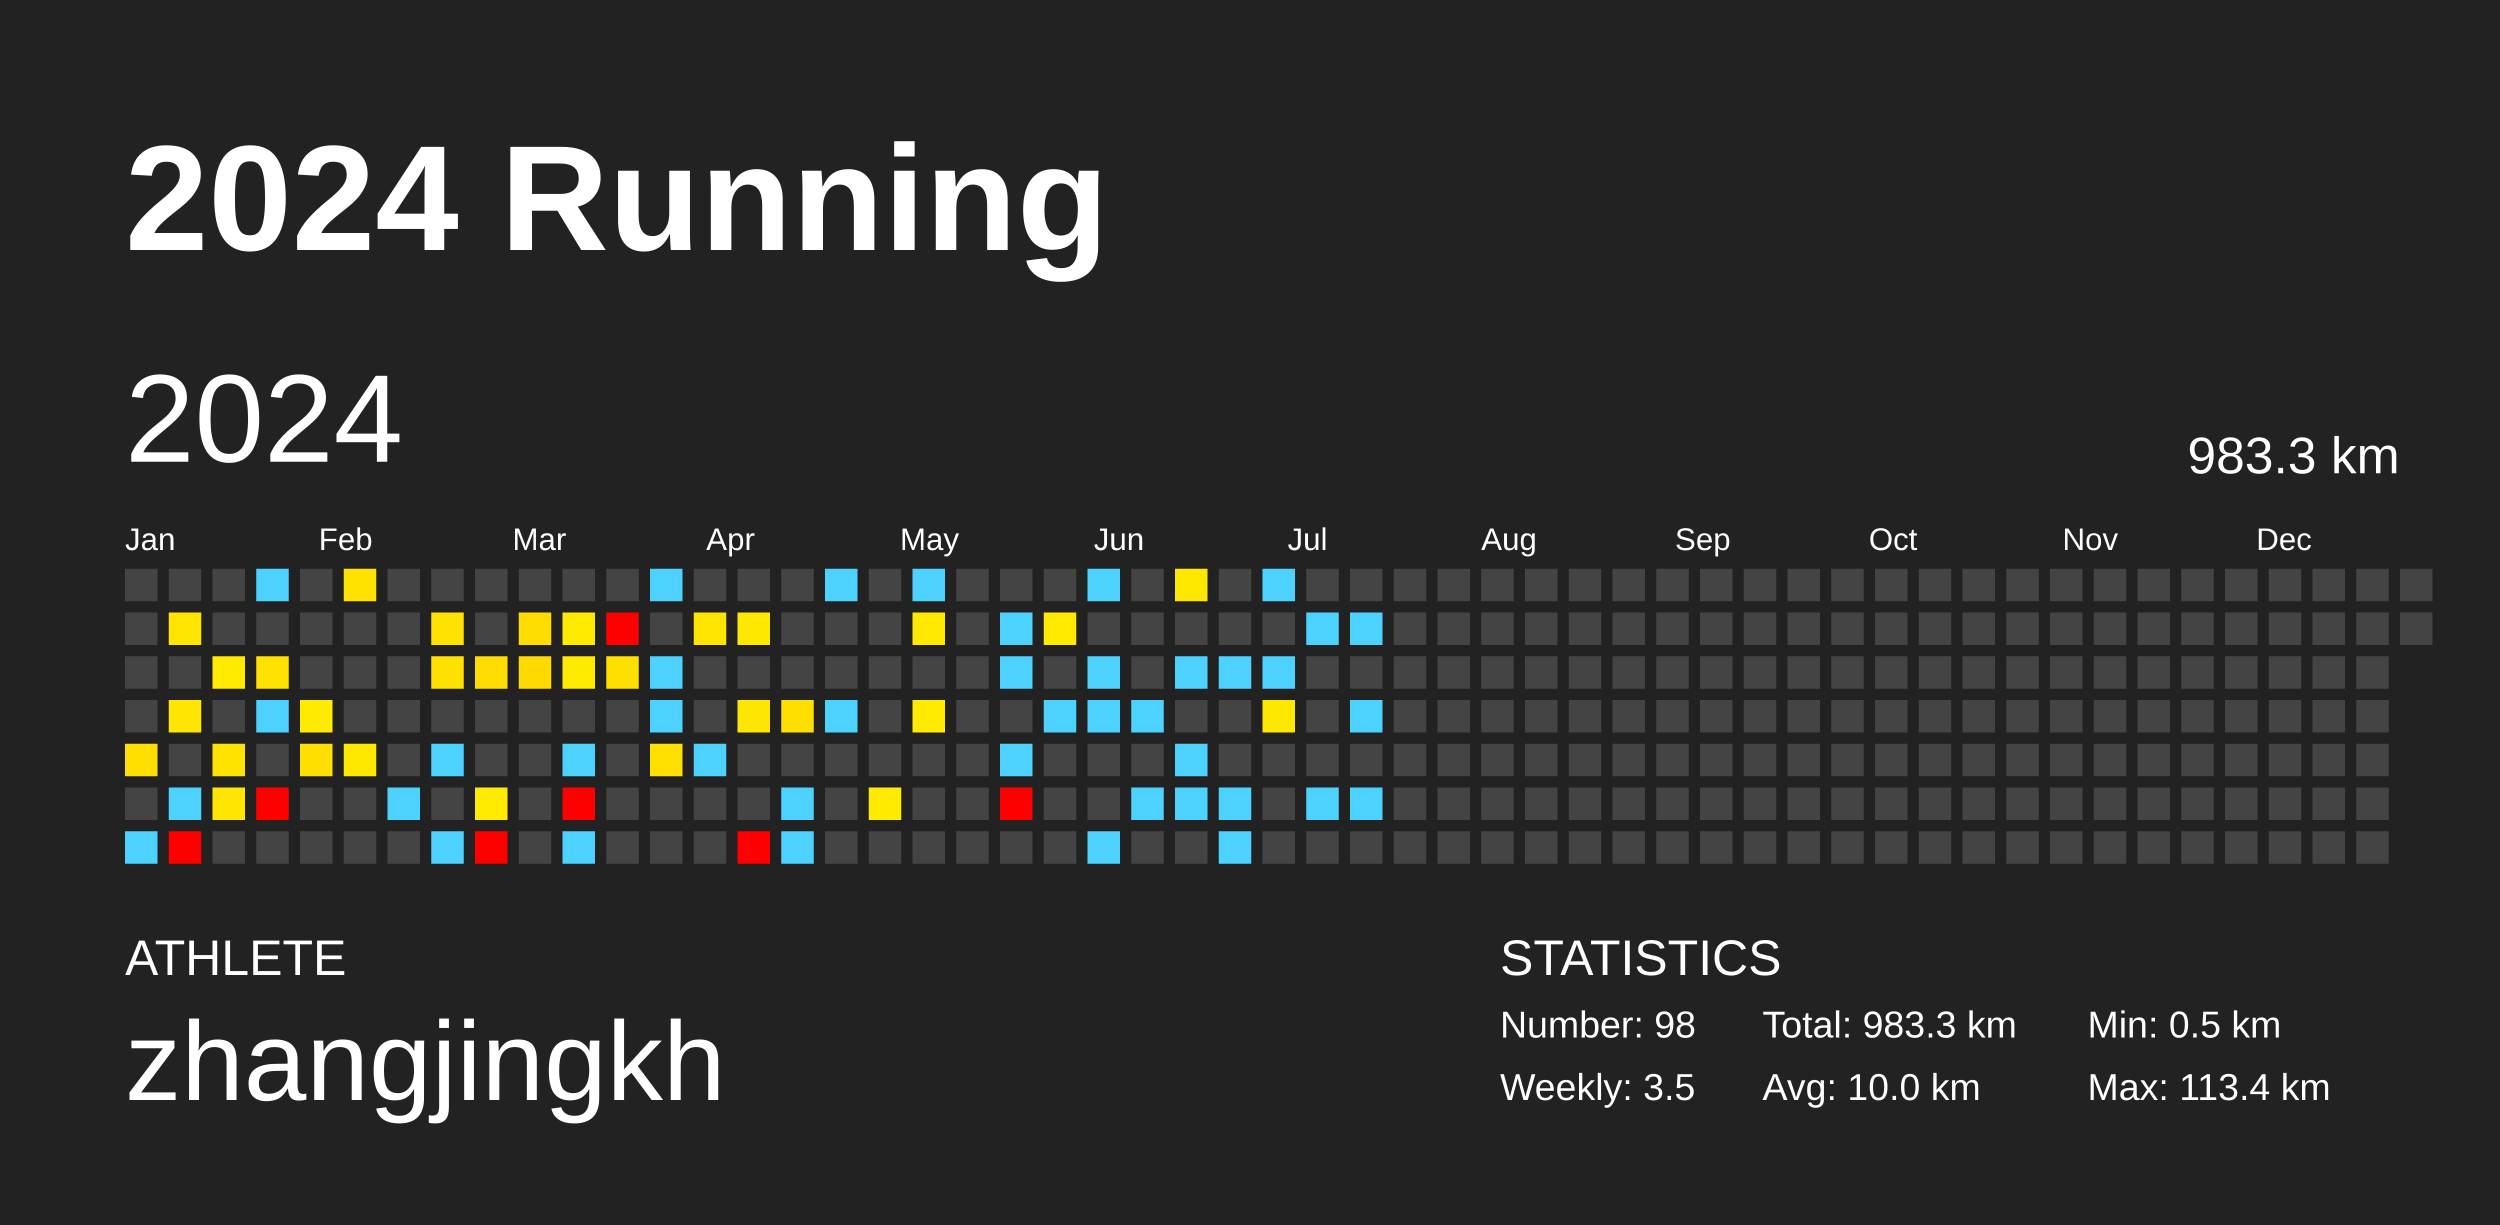
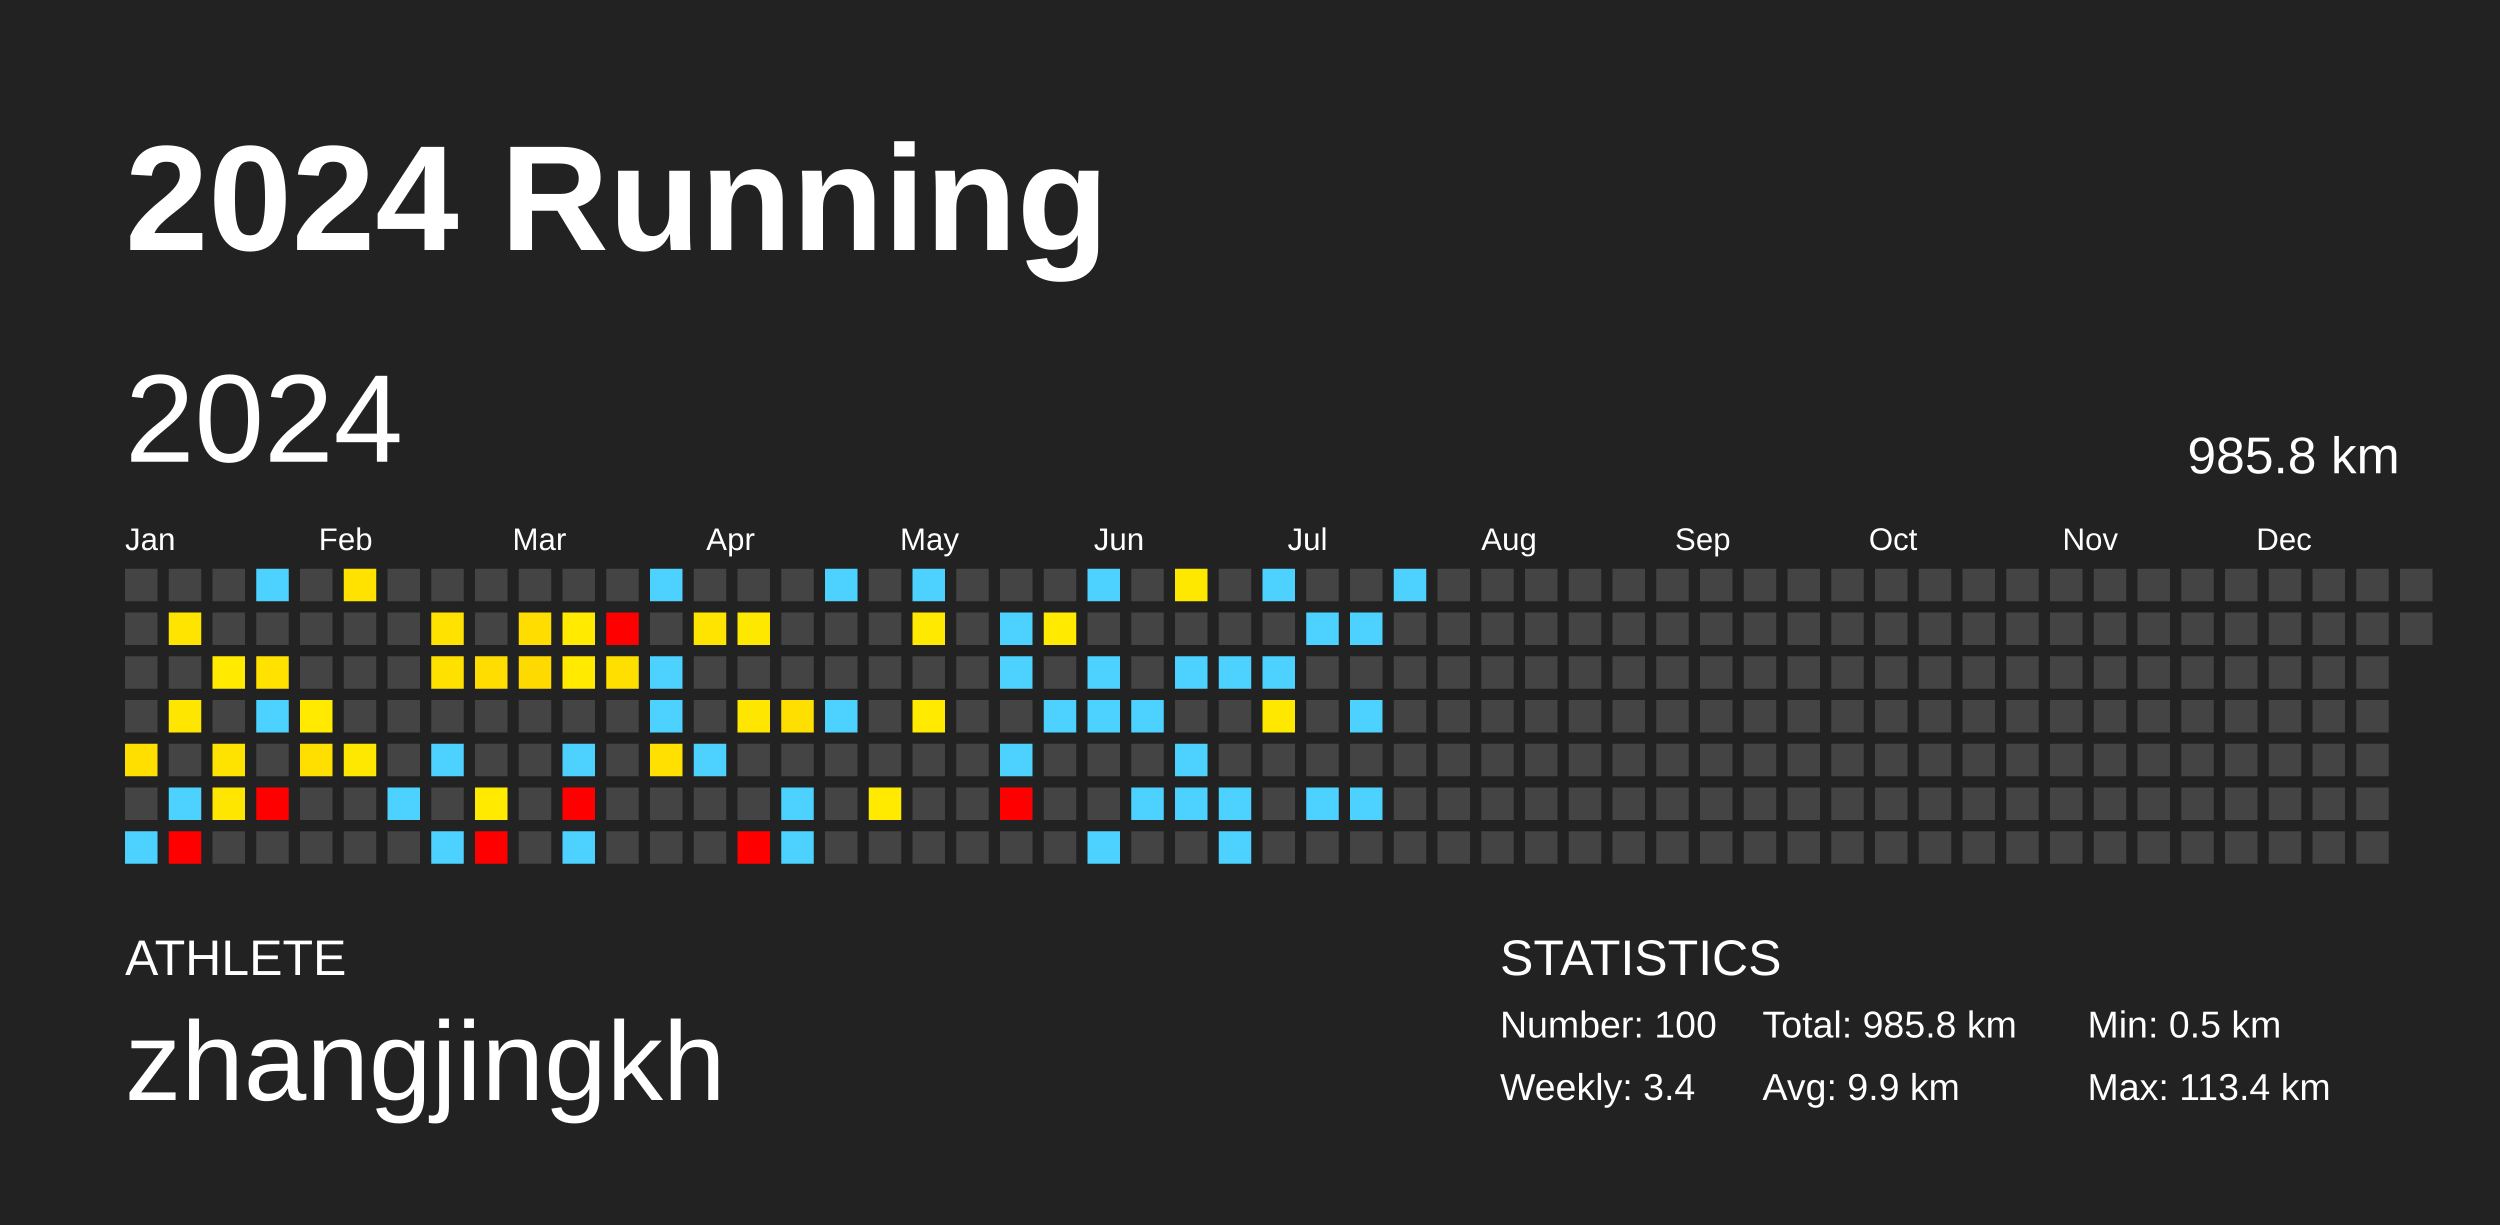
<svg xmlns="http://www.w3.org/2000/svg" baseProfile="full" height="98mm" version="1.1" viewBox="0,0,200,98" width="200mm">
  <defs />
  <rect fill="#222222" height="98" width="200" x="0" y="0" />
  <text fill="#FFFFFF" style="font-size:12px; font-family:Arial; font-weight:bold;" x="10" y="20">2024 Running</text>
  <text fill="#FFFFFF" style="font-size:4px; font-family:Arial" x="10" y="78">ATHLETE</text>
  <text fill="#FFFFFF" style="font-size:9px; font-family:Arial" x="10" y="88">zhangjingkh</text>
  <text fill="#FFFFFF" style="font-size:4px; font-family:Arial" x="120" y="78">STATISTICS</text>
-   <text fill="#FFFFFF" style="font-size:3px; font-family:Arial" x="120" y="83">Number: 98</text>
-   <text fill="#FFFFFF" style="font-size:3px; font-family:Arial" x="120" y="88">Weekly: 3.5</text>
-   <text fill="#FFFFFF" style="font-size:3px; font-family:Arial" x="141" y="83">Total: 983.3 km</text>
-   <text fill="#FFFFFF" style="font-size:3px; font-family:Arial" x="141" y="88">Avg: 10.0 km</text>
+   <text fill="#FFFFFF" style="font-size:3px; font-family:Arial" x="120" y="83">Number: 100</text>
+   <text fill="#FFFFFF" style="font-size:3px; font-family:Arial" x="120" y="88">Weekly: 3.4</text>
+   <text fill="#FFFFFF" style="font-size:3px; font-family:Arial" x="141" y="83">Total: 985.8 km</text>
+   <text fill="#FFFFFF" style="font-size:3px; font-family:Arial" x="141" y="88">Avg: 9.9 km</text>
  <text fill="#FFFFFF" style="font-size:3px; font-family:Arial" x="167" y="83">Min: 0.5 km</text>
  <text fill="#FFFFFF" style="font-size:3px; font-family:Arial" x="167" y="88">Max: 113.4 km</text>
  <text dominant-baseline="hanging" fill="#FFFFFF" style="font-size:10.0px; font-family:Arial;" x="10" y="30">2024</text>
-   <text dominant-baseline="hanging" fill="#FFFFFF" style="font-size:4.125px; font-family:Arial;" x="175" y="35">983.3 km</text>
+   <text dominant-baseline="hanging" fill="#FFFFFF" style="font-size:4.125px; font-family:Arial;" x="175" y="35">985.8 km</text>
  <text fill="#FFFFFF" style="font-size:2.5px; font-family:Arial" x="10.0" y="44">Jan</text>
  <text fill="#FFFFFF" style="font-size:2.5px; font-family:Arial" x="25.5" y="44">Feb</text>
  <text fill="#FFFFFF" style="font-size:2.5px; font-family:Arial" x="41.0" y="44">Mar</text>
  <text fill="#FFFFFF" style="font-size:2.5px; font-family:Arial" x="56.5" y="44">Apr</text>
  <text fill="#FFFFFF" style="font-size:2.5px; font-family:Arial" x="72.0" y="44">May</text>
  <text fill="#FFFFFF" style="font-size:2.5px; font-family:Arial" x="87.5" y="44">Jun</text>
  <text fill="#FFFFFF" style="font-size:2.5px; font-family:Arial" x="103.0" y="44">Jul</text>
  <text fill="#FFFFFF" style="font-size:2.5px; font-family:Arial" x="118.5" y="44">Aug</text>
  <text fill="#FFFFFF" style="font-size:2.5px; font-family:Arial" x="134.0" y="44">Sep</text>
  <text fill="#FFFFFF" style="font-size:2.5px; font-family:Arial" x="149.5" y="44">Oct</text>
  <text fill="#FFFFFF" style="font-size:2.5px; font-family:Arial" x="165.0" y="44">Nov</text>
  <text fill="#FFFFFF" style="font-size:2.5px; font-family:Arial" x="180.5" y="44">Dec</text>
  <rect fill="#444444" height="2.6" width="2.6" x="10.0" y="45.5" />
  <rect fill="#444444" height="2.6" width="2.6" x="10.0" y="49.0" />
  <rect fill="#444444" height="2.6" width="2.6" x="10.0" y="52.5" />
  <rect fill="#444444" height="2.6" width="2.6" x="10.0" y="56.0" />
  <rect fill="#ffdf00" height="2.6" width="2.6" x="10.0" y="59.5" />
  <rect fill="#444444" height="2.6" width="2.6" x="10.0" y="63.0" />
  <rect fill="#4dd2ff" height="2.6" width="2.6" x="10.0" y="66.5" />
  <rect fill="#444444" height="2.6" width="2.6" x="13.5" y="45.5" />
  <rect fill="#ffe400" height="2.6" width="2.6" x="13.5" y="49.0" />
  <rect fill="#444444" height="2.6" width="2.6" x="13.5" y="52.5" />
  <rect fill="#ffe600" height="2.6" width="2.6" x="13.5" y="56.0" />
  <rect fill="#444444" height="2.6" width="2.6" x="13.5" y="59.5" />
  <rect fill="#4dd2ff" height="2.6" width="2.6" x="13.5" y="63.0" />
  <rect fill="red" height="2.6" width="2.6" x="13.5" y="66.5" />
  <rect fill="#444444" height="2.6" width="2.6" x="17.0" y="45.5" />
  <rect fill="#444444" height="2.6" width="2.6" x="17.0" y="49.0" />
  <rect fill="#ffea00" height="2.6" width="2.6" x="17.0" y="52.5" />
  <rect fill="#444444" height="2.6" width="2.6" x="17.0" y="56.0" />
  <rect fill="#ffe300" height="2.6" width="2.6" x="17.0" y="59.5" />
  <rect fill="#ffe600" height="2.6" width="2.6" x="17.0" y="63.0" />
  <rect fill="#444444" height="2.6" width="2.6" x="17.0" y="66.5" />
  <rect fill="#4dd2ff" height="2.6" width="2.6" x="20.5" y="45.5" />
  <rect fill="#444444" height="2.6" width="2.6" x="20.5" y="49.0" />
  <rect fill="#ffe200" height="2.6" width="2.6" x="20.5" y="52.5" />
  <rect fill="#4dd2ff" height="2.6" width="2.6" x="20.5" y="56.0" />
  <rect fill="#444444" height="2.6" width="2.6" x="20.5" y="59.5" />
  <rect fill="red" height="2.6" width="2.6" x="20.5" y="63.0" />
  <rect fill="#444444" height="2.6" width="2.6" x="20.5" y="66.5" />
  <rect fill="#444444" height="2.6" width="2.6" x="24.0" y="45.5" />
  <rect fill="#444444" height="2.6" width="2.6" x="24.0" y="49.0" />
  <rect fill="#444444" height="2.6" width="2.6" x="24.0" y="52.5" />
  <rect fill="#ffea00" height="2.6" width="2.6" x="24.0" y="56.0" />
  <rect fill="#ffdf00" height="2.6" width="2.6" x="24.0" y="59.5" />
  <rect fill="#444444" height="2.6" width="2.6" x="24.0" y="63.0" />
  <rect fill="#444444" height="2.6" width="2.6" x="24.0" y="66.5" />
  <rect fill="#ffe200" height="2.6" width="2.6" x="27.5" y="45.5" />
  <rect fill="#444444" height="2.6" width="2.6" x="27.5" y="49.0" />
  <rect fill="#444444" height="2.6" width="2.6" x="27.5" y="52.5" />
  <rect fill="#444444" height="2.6" width="2.6" x="27.5" y="56.0" />
  <rect fill="#ffe800" height="2.6" width="2.6" x="27.5" y="59.5" />
  <rect fill="#444444" height="2.6" width="2.6" x="27.5" y="63.0" />
  <rect fill="#444444" height="2.6" width="2.6" x="27.5" y="66.5" />
  <rect fill="#444444" height="2.6" width="2.6" x="31.0" y="45.5" />
  <rect fill="#444444" height="2.6" width="2.6" x="31.0" y="49.0" />
  <rect fill="#444444" height="2.6" width="2.6" x="31.0" y="52.5" />
  <rect fill="#444444" height="2.6" width="2.6" x="31.0" y="56.0" />
  <rect fill="#444444" height="2.6" width="2.6" x="31.0" y="59.5" />
  <rect fill="#4dd2ff" height="2.6" width="2.6" x="31.0" y="63.0" />
  <rect fill="#444444" height="2.6" width="2.6" x="31.0" y="66.5" />
  <rect fill="#444444" height="2.6" width="2.6" x="34.5" y="45.5" />
  <rect fill="#ffe200" height="2.6" width="2.6" x="34.5" y="49.0" />
  <rect fill="#ffe100" height="2.6" width="2.6" x="34.5" y="52.5" />
  <rect fill="#444444" height="2.6" width="2.6" x="34.5" y="56.0" />
  <rect fill="#4dd2ff" height="2.6" width="2.6" x="34.5" y="59.5" />
  <rect fill="#444444" height="2.6" width="2.6" x="34.5" y="63.0" />
  <rect fill="#4dd2ff" height="2.6" width="2.6" x="34.5" y="66.5" />
  <rect fill="#444444" height="2.6" width="2.6" x="38.0" y="45.5" />
  <rect fill="#444444" height="2.6" width="2.6" x="38.0" y="49.0" />
  <rect fill="#ffdd00" height="2.6" width="2.6" x="38.0" y="52.5" />
  <rect fill="#444444" height="2.6" width="2.6" x="38.0" y="56.0" />
  <rect fill="#444444" height="2.6" width="2.6" x="38.0" y="59.5" />
  <rect fill="#ffea00" height="2.6" width="2.6" x="38.0" y="63.0" />
  <rect fill="red" height="2.6" width="2.6" x="38.0" y="66.5" />
  <rect fill="#444444" height="2.6" width="2.6" x="41.5" y="45.5" />
  <rect fill="#ffdd00" height="2.6" width="2.6" x="41.5" y="49.0" />
  <rect fill="#ffda00" height="2.6" width="2.6" x="41.5" y="52.5" />
  <rect fill="#444444" height="2.6" width="2.6" x="41.5" y="56.0" />
  <rect fill="#444444" height="2.6" width="2.6" x="41.5" y="59.5" />
  <rect fill="#444444" height="2.6" width="2.6" x="41.5" y="63.0" />
  <rect fill="#444444" height="2.6" width="2.6" x="41.5" y="66.5" />
  <rect fill="#444444" height="2.6" width="2.6" x="45.0" y="45.5" />
  <rect fill="#ffea00" height="2.6" width="2.6" x="45.0" y="49.0" />
  <rect fill="#ffea00" height="2.6" width="2.6" x="45.0" y="52.5" />
  <rect fill="#444444" height="2.6" width="2.6" x="45.0" y="56.0" />
  <rect fill="#4dd2ff" height="2.6" width="2.6" x="45.0" y="59.5" />
  <rect fill="red" height="2.6" width="2.6" x="45.0" y="63.0" />
  <rect fill="#4dd2ff" height="2.6" width="2.6" x="45.0" y="66.5" />
  <rect fill="#444444" height="2.6" width="2.6" x="48.5" y="45.5" />
  <rect fill="red" height="2.6" width="2.6" x="48.5" y="49.0" />
  <rect fill="#ffdf00" height="2.6" width="2.6" x="48.5" y="52.5" />
  <rect fill="#444444" height="2.6" width="2.6" x="48.5" y="56.0" />
  <rect fill="#444444" height="2.6" width="2.6" x="48.5" y="59.5" />
  <rect fill="#444444" height="2.6" width="2.6" x="48.5" y="63.0" />
  <rect fill="#444444" height="2.6" width="2.6" x="48.5" y="66.5" />
  <rect fill="#4dd2ff" height="2.6" width="2.6" x="52.0" y="45.5" />
  <rect fill="#444444" height="2.6" width="2.6" x="52.0" y="49.0" />
  <rect fill="#4dd2ff" height="2.6" width="2.6" x="52.0" y="52.5" />
  <rect fill="#4dd2ff" height="2.6" width="2.6" x="52.0" y="56.0" />
  <rect fill="#ffe000" height="2.6" width="2.6" x="52.0" y="59.5" />
  <rect fill="#444444" height="2.6" width="2.6" x="52.0" y="63.0" />
  <rect fill="#444444" height="2.6" width="2.6" x="52.0" y="66.5" />
  <rect fill="#444444" height="2.6" width="2.6" x="55.5" y="45.5" />
  <rect fill="#ffe400" height="2.6" width="2.6" x="55.5" y="49.0" />
  <rect fill="#444444" height="2.6" width="2.6" x="55.5" y="52.5" />
  <rect fill="#444444" height="2.6" width="2.6" x="55.5" y="56.0" />
  <rect fill="#4dd2ff" height="2.6" width="2.6" x="55.5" y="59.5" />
  <rect fill="#444444" height="2.6" width="2.6" x="55.5" y="63.0" />
  <rect fill="#444444" height="2.6" width="2.6" x="55.5" y="66.5" />
  <rect fill="#444444" height="2.6" width="2.6" x="59.0" y="45.5" />
  <rect fill="#ffe800" height="2.6" width="2.6" x="59.0" y="49.0" />
  <rect fill="#444444" height="2.6" width="2.6" x="59.0" y="52.5" />
  <rect fill="#ffe600" height="2.6" width="2.6" x="59.0" y="56.0" />
  <rect fill="#444444" height="2.6" width="2.6" x="59.0" y="59.5" />
  <rect fill="#444444" height="2.6" width="2.6" x="59.0" y="63.0" />
  <rect fill="red" height="2.6" width="2.6" x="59.0" y="66.5" />
  <rect fill="#444444" height="2.6" width="2.6" x="62.5" y="45.5" />
  <rect fill="#444444" height="2.6" width="2.6" x="62.5" y="49.0" />
  <rect fill="#444444" height="2.6" width="2.6" x="62.5" y="52.5" />
  <rect fill="#ffdf00" height="2.6" width="2.6" x="62.5" y="56.0" />
  <rect fill="#444444" height="2.6" width="2.6" x="62.5" y="59.5" />
  <rect fill="#4dd2ff" height="2.6" width="2.6" x="62.5" y="63.0" />
  <rect fill="#4dd2ff" height="2.6" width="2.6" x="62.5" y="66.5" />
  <rect fill="#4dd2ff" height="2.6" width="2.6" x="66.0" y="45.5" />
  <rect fill="#444444" height="2.6" width="2.6" x="66.0" y="49.0" />
  <rect fill="#444444" height="2.6" width="2.6" x="66.0" y="52.5" />
  <rect fill="#4dd2ff" height="2.6" width="2.6" x="66.0" y="56.0" />
  <rect fill="#444444" height="2.6" width="2.6" x="66.0" y="59.5" />
  <rect fill="#444444" height="2.6" width="2.6" x="66.0" y="63.0" />
  <rect fill="#444444" height="2.6" width="2.6" x="66.0" y="66.5" />
  <rect fill="#444444" height="2.6" width="2.6" x="69.5" y="45.5" />
  <rect fill="#444444" height="2.6" width="2.6" x="69.5" y="49.0" />
  <rect fill="#444444" height="2.6" width="2.6" x="69.5" y="52.5" />
  <rect fill="#444444" height="2.6" width="2.6" x="69.5" y="56.0" />
  <rect fill="#444444" height="2.6" width="2.6" x="69.5" y="59.5" />
  <rect fill="#ffea00" height="2.6" width="2.6" x="69.5" y="63.0" />
  <rect fill="#444444" height="2.6" width="2.6" x="69.5" y="66.5" />
  <rect fill="#4dd2ff" height="2.6" width="2.6" x="73.0" y="45.5" />
  <rect fill="#ffe900" height="2.6" width="2.6" x="73.0" y="49.0" />
  <rect fill="#444444" height="2.6" width="2.6" x="73.0" y="52.5" />
  <rect fill="#ffea00" height="2.6" width="2.6" x="73.0" y="56.0" />
  <rect fill="#444444" height="2.6" width="2.6" x="73.0" y="59.5" />
  <rect fill="#444444" height="2.6" width="2.6" x="73.0" y="63.0" />
  <rect fill="#444444" height="2.6" width="2.6" x="73.0" y="66.5" />
  <rect fill="#444444" height="2.6" width="2.6" x="76.5" y="45.5" />
  <rect fill="#444444" height="2.6" width="2.6" x="76.5" y="49.0" />
  <rect fill="#444444" height="2.6" width="2.6" x="76.5" y="52.5" />
  <rect fill="#444444" height="2.6" width="2.6" x="76.5" y="56.0" />
  <rect fill="#444444" height="2.6" width="2.6" x="76.5" y="59.5" />
  <rect fill="#444444" height="2.6" width="2.6" x="76.5" y="63.0" />
  <rect fill="#444444" height="2.6" width="2.6" x="76.5" y="66.5" />
  <rect fill="#444444" height="2.6" width="2.6" x="80.0" y="45.5" />
  <rect fill="#4dd2ff" height="2.6" width="2.6" x="80.0" y="49.0" />
  <rect fill="#4dd2ff" height="2.6" width="2.6" x="80.0" y="52.5" />
  <rect fill="#444444" height="2.6" width="2.6" x="80.0" y="56.0" />
  <rect fill="#4dd2ff" height="2.6" width="2.6" x="80.0" y="59.5" />
  <rect fill="red" height="2.6" width="2.6" x="80.0" y="63.0" />
  <rect fill="#444444" height="2.6" width="2.6" x="80.0" y="66.5" />
  <rect fill="#444444" height="2.6" width="2.6" x="83.5" y="45.5" />
  <rect fill="#ffea00" height="2.6" width="2.6" x="83.5" y="49.0" />
  <rect fill="#444444" height="2.6" width="2.6" x="83.5" y="52.5" />
  <rect fill="#4dd2ff" height="2.6" width="2.6" x="83.5" y="56.0" />
  <rect fill="#444444" height="2.6" width="2.6" x="83.5" y="59.5" />
  <rect fill="#444444" height="2.6" width="2.6" x="83.5" y="63.0" />
  <rect fill="#444444" height="2.6" width="2.6" x="83.5" y="66.5" />
  <rect fill="#4dd2ff" height="2.6" width="2.6" x="87.0" y="45.5" />
  <rect fill="#444444" height="2.6" width="2.6" x="87.0" y="49.0" />
  <rect fill="#4dd2ff" height="2.6" width="2.6" x="87.0" y="52.5" />
  <rect fill="#4dd2ff" height="2.6" width="2.6" x="87.0" y="56.0" />
  <rect fill="#444444" height="2.6" width="2.6" x="87.0" y="59.5" />
  <rect fill="#444444" height="2.6" width="2.6" x="87.0" y="63.0" />
  <rect fill="#4dd2ff" height="2.6" width="2.6" x="87.0" y="66.5" />
  <rect fill="#444444" height="2.6" width="2.6" x="90.5" y="45.5" />
  <rect fill="#444444" height="2.6" width="2.6" x="90.5" y="49.0" />
  <rect fill="#444444" height="2.6" width="2.6" x="90.5" y="52.5" />
  <rect fill="#4dd2ff" height="2.6" width="2.6" x="90.5" y="56.0" />
  <rect fill="#444444" height="2.6" width="2.6" x="90.5" y="59.5" />
  <rect fill="#4dd2ff" height="2.6" width="2.6" x="90.5" y="63.0" />
  <rect fill="#444444" height="2.6" width="2.6" x="90.5" y="66.5" />
  <rect fill="#ffe800" height="2.6" width="2.6" x="94.0" y="45.5" />
  <rect fill="#444444" height="2.6" width="2.6" x="94.0" y="49.0" />
  <rect fill="#4dd2ff" height="2.6" width="2.6" x="94.0" y="52.5" />
  <rect fill="#444444" height="2.6" width="2.6" x="94.0" y="56.0" />
  <rect fill="#4dd2ff" height="2.6" width="2.6" x="94.0" y="59.5" />
  <rect fill="#4dd2ff" height="2.6" width="2.6" x="94.0" y="63.0" />
  <rect fill="#444444" height="2.6" width="2.6" x="94.0" y="66.5" />
  <rect fill="#444444" height="2.6" width="2.6" x="97.5" y="45.5" />
  <rect fill="#444444" height="2.6" width="2.6" x="97.5" y="49.0" />
  <rect fill="#4dd2ff" height="2.6" width="2.6" x="97.5" y="52.5" />
  <rect fill="#444444" height="2.6" width="2.6" x="97.5" y="56.0" />
  <rect fill="#444444" height="2.6" width="2.6" x="97.5" y="59.5" />
  <rect fill="#4dd2ff" height="2.6" width="2.6" x="97.5" y="63.0" />
  <rect fill="#4dd2ff" height="2.6" width="2.6" x="97.5" y="66.5" />
  <rect fill="#4dd2ff" height="2.6" width="2.6" x="101.0" y="45.5" />
  <rect fill="#444444" height="2.6" width="2.6" x="101.0" y="49.0" />
  <rect fill="#4dd2ff" height="2.6" width="2.6" x="101.0" y="52.5" />
  <rect fill="#ffe800" height="2.6" width="2.6" x="101.0" y="56.0" />
  <rect fill="#444444" height="2.6" width="2.6" x="101.0" y="59.5" />
  <rect fill="#444444" height="2.6" width="2.6" x="101.0" y="63.0" />
  <rect fill="#444444" height="2.6" width="2.6" x="101.0" y="66.5" />
  <rect fill="#444444" height="2.6" width="2.6" x="104.5" y="45.5" />
  <rect fill="#4dd2ff" height="2.6" width="2.6" x="104.5" y="49.0" />
  <rect fill="#444444" height="2.6" width="2.6" x="104.5" y="52.5" />
  <rect fill="#444444" height="2.6" width="2.6" x="104.5" y="56.0" />
  <rect fill="#444444" height="2.6" width="2.6" x="104.5" y="59.5" />
  <rect fill="#4dd2ff" height="2.6" width="2.6" x="104.5" y="63.0" />
  <rect fill="#444444" height="2.6" width="2.6" x="104.5" y="66.5" />
  <rect fill="#444444" height="2.6" width="2.6" x="108.0" y="45.5" />
  <rect fill="#4dd2ff" height="2.6" width="2.6" x="108.0" y="49.0" />
  <rect fill="#444444" height="2.6" width="2.6" x="108.0" y="52.5" />
  <rect fill="#4dd2ff" height="2.6" width="2.6" x="108.0" y="56.0" />
  <rect fill="#444444" height="2.6" width="2.6" x="108.0" y="59.5" />
  <rect fill="#4dd2ff" height="2.6" width="2.6" x="108.0" y="63.0" />
  <rect fill="#444444" height="2.6" width="2.6" x="108.0" y="66.5" />
-   <rect fill="#444444" height="2.6" width="2.6" x="111.5" y="45.5" />
+   <rect fill="#4dd2ff" height="2.6" width="2.6" x="111.5" y="45.5" />
  <rect fill="#444444" height="2.6" width="2.6" x="111.5" y="49.0" />
  <rect fill="#444444" height="2.6" width="2.6" x="111.5" y="52.5" />
  <rect fill="#444444" height="2.6" width="2.6" x="111.5" y="56.0" />
  <rect fill="#444444" height="2.6" width="2.6" x="111.5" y="59.5" />
  <rect fill="#444444" height="2.6" width="2.6" x="111.5" y="63.0" />
  <rect fill="#444444" height="2.6" width="2.6" x="111.5" y="66.5" />
  <rect fill="#444444" height="2.6" width="2.6" x="115.0" y="45.5" />
  <rect fill="#444444" height="2.6" width="2.6" x="115.0" y="49.0" />
  <rect fill="#444444" height="2.6" width="2.6" x="115.0" y="52.5" />
  <rect fill="#444444" height="2.6" width="2.6" x="115.0" y="56.0" />
  <rect fill="#444444" height="2.6" width="2.6" x="115.0" y="59.5" />
  <rect fill="#444444" height="2.6" width="2.6" x="115.0" y="63.0" />
  <rect fill="#444444" height="2.6" width="2.6" x="115.0" y="66.5" />
  <rect fill="#444444" height="2.6" width="2.6" x="118.5" y="45.5" />
  <rect fill="#444444" height="2.6" width="2.6" x="118.5" y="49.0" />
  <rect fill="#444444" height="2.6" width="2.6" x="118.5" y="52.5" />
  <rect fill="#444444" height="2.6" width="2.6" x="118.5" y="56.0" />
  <rect fill="#444444" height="2.6" width="2.6" x="118.5" y="59.5" />
  <rect fill="#444444" height="2.6" width="2.6" x="118.5" y="63.0" />
  <rect fill="#444444" height="2.6" width="2.6" x="118.5" y="66.5" />
  <rect fill="#444444" height="2.6" width="2.6" x="122.0" y="45.5" />
  <rect fill="#444444" height="2.6" width="2.6" x="122.0" y="49.0" />
  <rect fill="#444444" height="2.6" width="2.6" x="122.0" y="52.5" />
  <rect fill="#444444" height="2.6" width="2.6" x="122.0" y="56.0" />
  <rect fill="#444444" height="2.6" width="2.6" x="122.0" y="59.5" />
  <rect fill="#444444" height="2.6" width="2.6" x="122.0" y="63.0" />
  <rect fill="#444444" height="2.6" width="2.6" x="122.0" y="66.5" />
  <rect fill="#444444" height="2.6" width="2.6" x="125.5" y="45.5" />
  <rect fill="#444444" height="2.6" width="2.6" x="125.5" y="49.0" />
  <rect fill="#444444" height="2.6" width="2.6" x="125.5" y="52.5" />
  <rect fill="#444444" height="2.6" width="2.6" x="125.5" y="56.0" />
  <rect fill="#444444" height="2.6" width="2.6" x="125.5" y="59.5" />
  <rect fill="#444444" height="2.6" width="2.6" x="125.5" y="63.0" />
  <rect fill="#444444" height="2.6" width="2.6" x="125.5" y="66.5" />
  <rect fill="#444444" height="2.6" width="2.6" x="129.0" y="45.5" />
  <rect fill="#444444" height="2.6" width="2.6" x="129.0" y="49.0" />
  <rect fill="#444444" height="2.6" width="2.6" x="129.0" y="52.5" />
  <rect fill="#444444" height="2.6" width="2.6" x="129.0" y="56.0" />
  <rect fill="#444444" height="2.6" width="2.6" x="129.0" y="59.5" />
  <rect fill="#444444" height="2.6" width="2.6" x="129.0" y="63.0" />
  <rect fill="#444444" height="2.6" width="2.6" x="129.0" y="66.5" />
  <rect fill="#444444" height="2.6" width="2.6" x="132.5" y="45.5" />
  <rect fill="#444444" height="2.6" width="2.6" x="132.5" y="49.0" />
  <rect fill="#444444" height="2.6" width="2.6" x="132.5" y="52.5" />
  <rect fill="#444444" height="2.6" width="2.6" x="132.5" y="56.0" />
  <rect fill="#444444" height="2.6" width="2.6" x="132.5" y="59.5" />
  <rect fill="#444444" height="2.6" width="2.6" x="132.5" y="63.0" />
  <rect fill="#444444" height="2.6" width="2.6" x="132.5" y="66.5" />
  <rect fill="#444444" height="2.6" width="2.6" x="136.0" y="45.5" />
  <rect fill="#444444" height="2.6" width="2.6" x="136.0" y="49.0" />
  <rect fill="#444444" height="2.6" width="2.6" x="136.0" y="52.5" />
  <rect fill="#444444" height="2.6" width="2.6" x="136.0" y="56.0" />
  <rect fill="#444444" height="2.6" width="2.6" x="136.0" y="59.5" />
  <rect fill="#444444" height="2.6" width="2.6" x="136.0" y="63.0" />
  <rect fill="#444444" height="2.6" width="2.6" x="136.0" y="66.5" />
  <rect fill="#444444" height="2.6" width="2.6" x="139.5" y="45.5" />
  <rect fill="#444444" height="2.6" width="2.6" x="139.5" y="49.0" />
  <rect fill="#444444" height="2.6" width="2.6" x="139.5" y="52.5" />
  <rect fill="#444444" height="2.6" width="2.6" x="139.5" y="56.0" />
  <rect fill="#444444" height="2.6" width="2.6" x="139.5" y="59.5" />
  <rect fill="#444444" height="2.6" width="2.6" x="139.5" y="63.0" />
  <rect fill="#444444" height="2.6" width="2.6" x="139.5" y="66.5" />
  <rect fill="#444444" height="2.6" width="2.6" x="143.0" y="45.5" />
  <rect fill="#444444" height="2.6" width="2.6" x="143.0" y="49.0" />
  <rect fill="#444444" height="2.6" width="2.6" x="143.0" y="52.5" />
  <rect fill="#444444" height="2.6" width="2.6" x="143.0" y="56.0" />
  <rect fill="#444444" height="2.6" width="2.6" x="143.0" y="59.5" />
  <rect fill="#444444" height="2.6" width="2.6" x="143.0" y="63.0" />
  <rect fill="#444444" height="2.6" width="2.6" x="143.0" y="66.5" />
  <rect fill="#444444" height="2.6" width="2.6" x="146.5" y="45.5" />
  <rect fill="#444444" height="2.6" width="2.6" x="146.5" y="49.0" />
  <rect fill="#444444" height="2.6" width="2.6" x="146.5" y="52.5" />
  <rect fill="#444444" height="2.6" width="2.6" x="146.5" y="56.0" />
  <rect fill="#444444" height="2.6" width="2.6" x="146.5" y="59.5" />
  <rect fill="#444444" height="2.6" width="2.6" x="146.5" y="63.0" />
  <rect fill="#444444" height="2.6" width="2.6" x="146.5" y="66.5" />
  <rect fill="#444444" height="2.6" width="2.6" x="150.0" y="45.5" />
  <rect fill="#444444" height="2.6" width="2.6" x="150.0" y="49.0" />
  <rect fill="#444444" height="2.6" width="2.6" x="150.0" y="52.5" />
  <rect fill="#444444" height="2.6" width="2.6" x="150.0" y="56.0" />
  <rect fill="#444444" height="2.6" width="2.6" x="150.0" y="59.5" />
  <rect fill="#444444" height="2.6" width="2.6" x="150.0" y="63.0" />
  <rect fill="#444444" height="2.6" width="2.6" x="150.0" y="66.5" />
  <rect fill="#444444" height="2.6" width="2.6" x="153.5" y="45.5" />
  <rect fill="#444444" height="2.6" width="2.6" x="153.5" y="49.0" />
  <rect fill="#444444" height="2.6" width="2.6" x="153.5" y="52.5" />
  <rect fill="#444444" height="2.6" width="2.6" x="153.5" y="56.0" />
  <rect fill="#444444" height="2.6" width="2.6" x="153.5" y="59.5" />
  <rect fill="#444444" height="2.6" width="2.6" x="153.5" y="63.0" />
  <rect fill="#444444" height="2.6" width="2.6" x="153.5" y="66.5" />
  <rect fill="#444444" height="2.6" width="2.6" x="157.0" y="45.5" />
  <rect fill="#444444" height="2.6" width="2.6" x="157.0" y="49.0" />
  <rect fill="#444444" height="2.6" width="2.6" x="157.0" y="52.5" />
  <rect fill="#444444" height="2.6" width="2.6" x="157.0" y="56.0" />
  <rect fill="#444444" height="2.6" width="2.6" x="157.0" y="59.5" />
  <rect fill="#444444" height="2.6" width="2.6" x="157.0" y="63.0" />
  <rect fill="#444444" height="2.6" width="2.6" x="157.0" y="66.5" />
  <rect fill="#444444" height="2.6" width="2.6" x="160.5" y="45.5" />
  <rect fill="#444444" height="2.6" width="2.6" x="160.5" y="49.0" />
  <rect fill="#444444" height="2.6" width="2.6" x="160.5" y="52.5" />
  <rect fill="#444444" height="2.6" width="2.6" x="160.5" y="56.0" />
  <rect fill="#444444" height="2.6" width="2.6" x="160.5" y="59.5" />
  <rect fill="#444444" height="2.6" width="2.6" x="160.5" y="63.0" />
  <rect fill="#444444" height="2.6" width="2.6" x="160.5" y="66.5" />
  <rect fill="#444444" height="2.6" width="2.6" x="164.0" y="45.5" />
  <rect fill="#444444" height="2.6" width="2.6" x="164.0" y="49.0" />
  <rect fill="#444444" height="2.6" width="2.6" x="164.0" y="52.5" />
  <rect fill="#444444" height="2.6" width="2.6" x="164.0" y="56.0" />
  <rect fill="#444444" height="2.6" width="2.6" x="164.0" y="59.5" />
  <rect fill="#444444" height="2.6" width="2.6" x="164.0" y="63.0" />
  <rect fill="#444444" height="2.6" width="2.6" x="164.0" y="66.5" />
  <rect fill="#444444" height="2.6" width="2.6" x="167.5" y="45.5" />
  <rect fill="#444444" height="2.6" width="2.6" x="167.5" y="49.0" />
  <rect fill="#444444" height="2.6" width="2.6" x="167.5" y="52.5" />
  <rect fill="#444444" height="2.6" width="2.6" x="167.5" y="56.0" />
  <rect fill="#444444" height="2.6" width="2.6" x="167.5" y="59.5" />
  <rect fill="#444444" height="2.6" width="2.6" x="167.5" y="63.0" />
  <rect fill="#444444" height="2.6" width="2.6" x="167.5" y="66.5" />
  <rect fill="#444444" height="2.6" width="2.6" x="171.0" y="45.5" />
  <rect fill="#444444" height="2.6" width="2.6" x="171.0" y="49.0" />
  <rect fill="#444444" height="2.6" width="2.6" x="171.0" y="52.5" />
  <rect fill="#444444" height="2.6" width="2.6" x="171.0" y="56.0" />
  <rect fill="#444444" height="2.6" width="2.6" x="171.0" y="59.5" />
  <rect fill="#444444" height="2.6" width="2.6" x="171.0" y="63.0" />
  <rect fill="#444444" height="2.6" width="2.6" x="171.0" y="66.5" />
  <rect fill="#444444" height="2.6" width="2.6" x="174.5" y="45.5" />
  <rect fill="#444444" height="2.6" width="2.6" x="174.5" y="49.0" />
  <rect fill="#444444" height="2.6" width="2.6" x="174.5" y="52.5" />
  <rect fill="#444444" height="2.6" width="2.6" x="174.5" y="56.0" />
  <rect fill="#444444" height="2.6" width="2.6" x="174.5" y="59.5" />
  <rect fill="#444444" height="2.6" width="2.6" x="174.5" y="63.0" />
  <rect fill="#444444" height="2.6" width="2.6" x="174.5" y="66.5" />
  <rect fill="#444444" height="2.6" width="2.6" x="178.0" y="45.5" />
  <rect fill="#444444" height="2.6" width="2.6" x="178.0" y="49.0" />
  <rect fill="#444444" height="2.6" width="2.6" x="178.0" y="52.5" />
  <rect fill="#444444" height="2.6" width="2.6" x="178.0" y="56.0" />
  <rect fill="#444444" height="2.6" width="2.6" x="178.0" y="59.5" />
  <rect fill="#444444" height="2.6" width="2.6" x="178.0" y="63.0" />
  <rect fill="#444444" height="2.6" width="2.6" x="178.0" y="66.5" />
  <rect fill="#444444" height="2.6" width="2.6" x="181.5" y="45.5" />
  <rect fill="#444444" height="2.6" width="2.6" x="181.5" y="49.0" />
  <rect fill="#444444" height="2.6" width="2.6" x="181.5" y="52.5" />
  <rect fill="#444444" height="2.6" width="2.6" x="181.5" y="56.0" />
  <rect fill="#444444" height="2.6" width="2.6" x="181.5" y="59.5" />
  <rect fill="#444444" height="2.6" width="2.6" x="181.5" y="63.0" />
  <rect fill="#444444" height="2.6" width="2.6" x="181.5" y="66.5" />
  <rect fill="#444444" height="2.6" width="2.6" x="185.0" y="45.5" />
  <rect fill="#444444" height="2.6" width="2.6" x="185.0" y="49.0" />
  <rect fill="#444444" height="2.6" width="2.6" x="185.0" y="52.5" />
  <rect fill="#444444" height="2.6" width="2.6" x="185.0" y="56.0" />
  <rect fill="#444444" height="2.6" width="2.6" x="185.0" y="59.5" />
  <rect fill="#444444" height="2.6" width="2.6" x="185.0" y="63.0" />
  <rect fill="#444444" height="2.6" width="2.6" x="185.0" y="66.5" />
  <rect fill="#444444" height="2.6" width="2.6" x="188.5" y="45.5" />
  <rect fill="#444444" height="2.6" width="2.6" x="188.5" y="49.0" />
  <rect fill="#444444" height="2.6" width="2.6" x="188.5" y="52.5" />
  <rect fill="#444444" height="2.6" width="2.6" x="188.5" y="56.0" />
  <rect fill="#444444" height="2.6" width="2.6" x="188.5" y="59.5" />
  <rect fill="#444444" height="2.6" width="2.6" x="188.5" y="63.0" />
  <rect fill="#444444" height="2.6" width="2.6" x="188.5" y="66.5" />
  <rect fill="#444444" height="2.6" width="2.6" x="192.0" y="45.5" />
  <rect fill="#444444" height="2.6" width="2.6" x="192.0" y="49.0" />
</svg>
